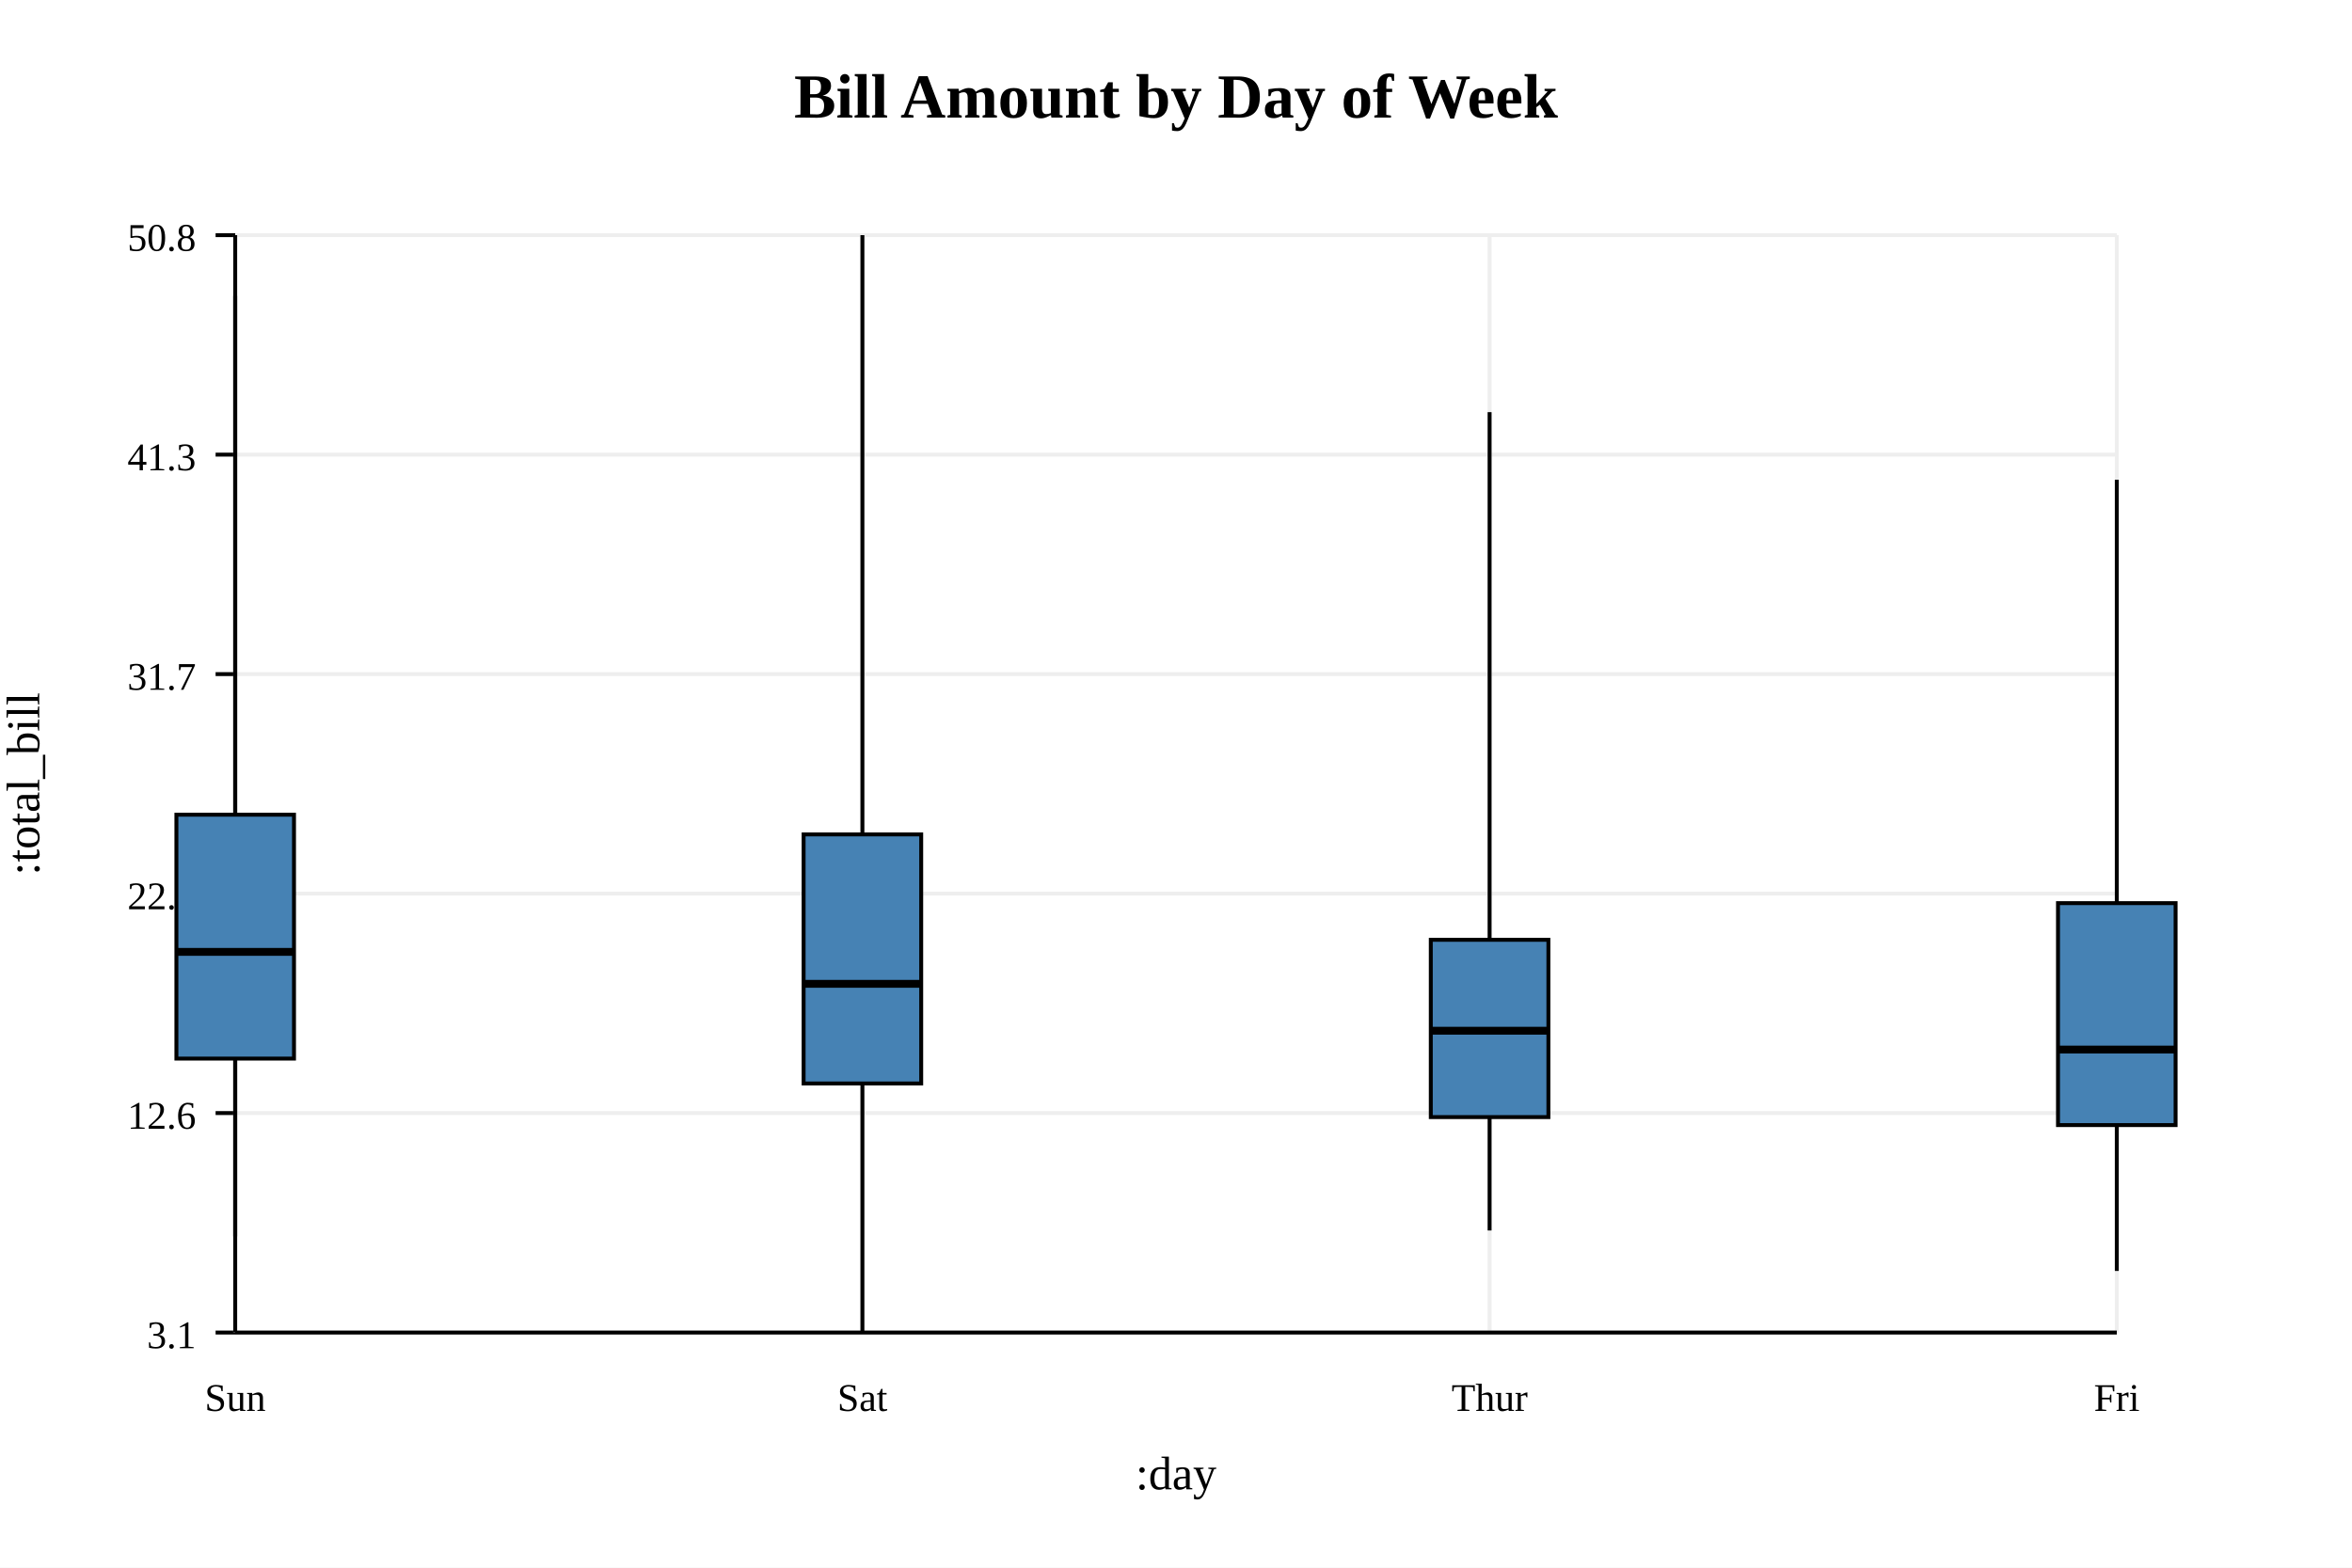
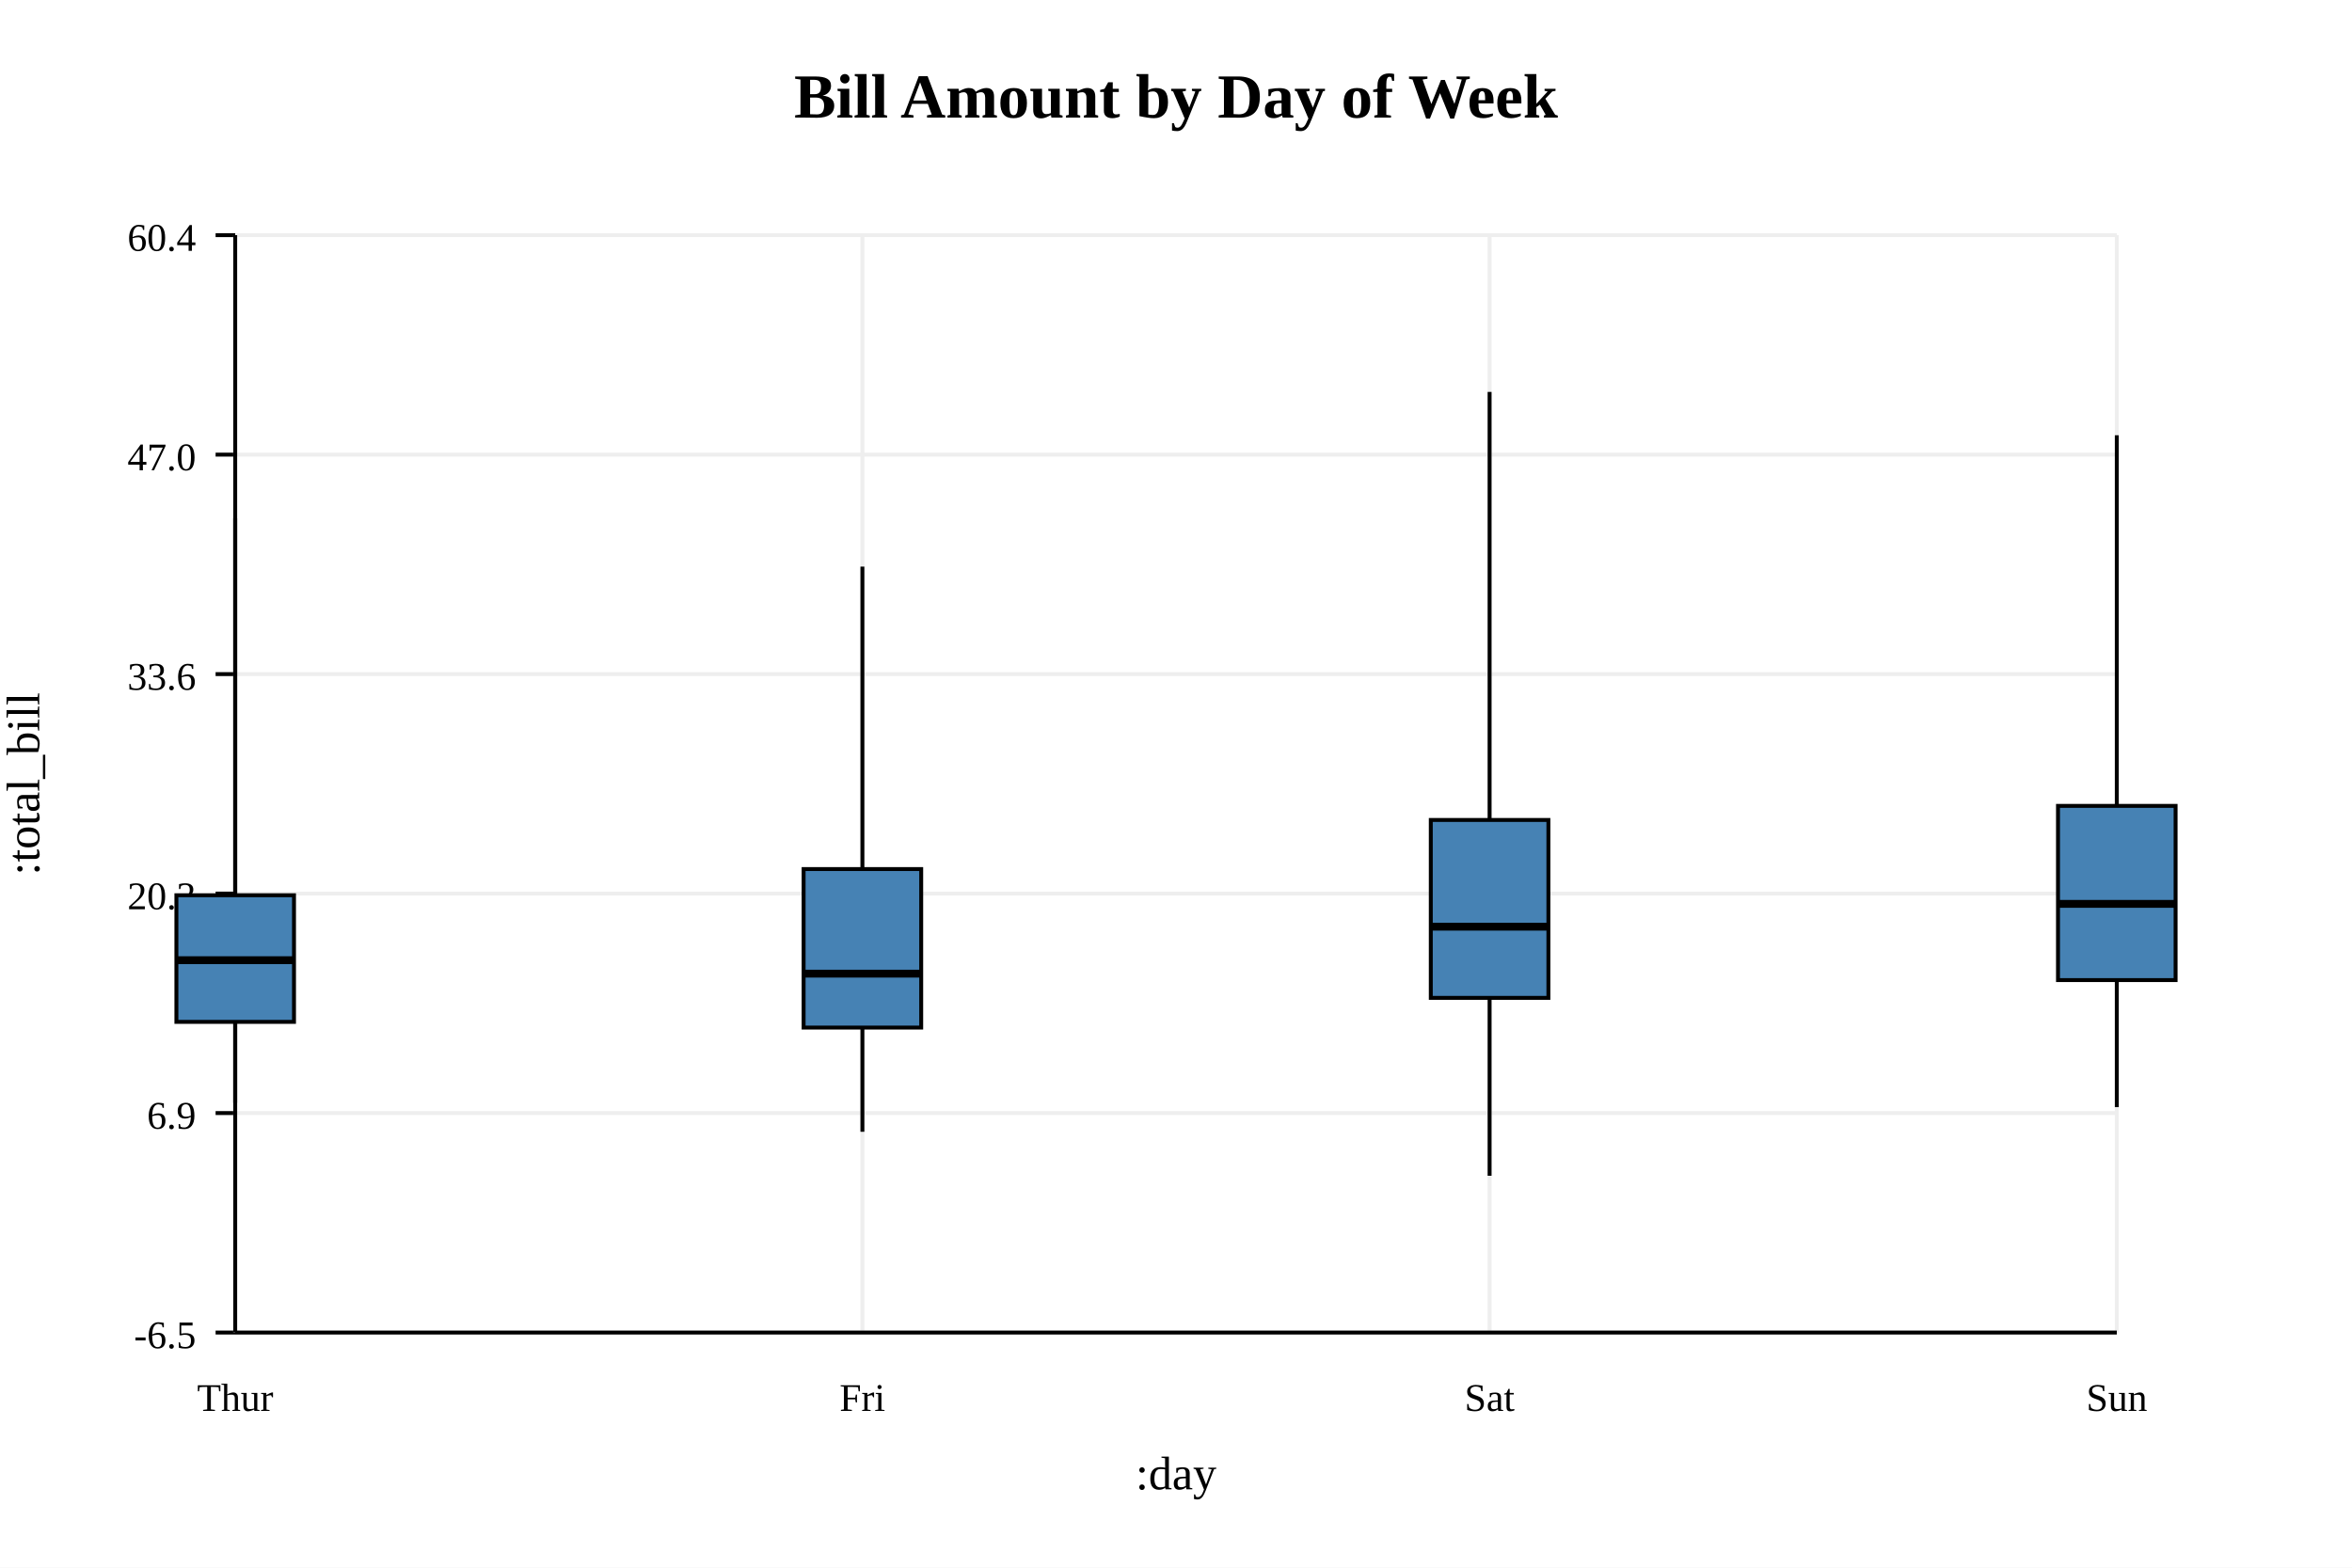
<svg xmlns="http://www.w3.org/2000/svg" width="600" height="400" version="1.1">
  <rect width="600" height="400" x="0" y="0" fill="#ffffff" />
  <line x1="60" x2="540" y1="340.0" y2="340.0" stroke-dasharray="none" stroke="#eeeeee" stroke-width="1" />
  <line x1="55" x2="60" y1="340.0" y2="340.0" stroke="#000000" stroke-width="1" />
-   <text fill="#000000" font-size="10px" text-anchor="end" y="344.0" x="50"> 3.1</text>
+   <text fill="#000000" font-size="10px" text-anchor="end" y="344.0" x="50"> -6.5</text>
  <line x1="60" x2="540" y1="284.0" y2="284.0" stroke-dasharray="none" stroke="#eeeeee" stroke-width="1" />
  <line x1="55" x2="60" y1="284.0" y2="284.0" stroke="#000000" stroke-width="1" />
-   <text fill="#000000" font-size="10px" text-anchor="end" y="288.0" x="50"> 12.6</text>
+   <text fill="#000000" font-size="10px" text-anchor="end" y="288.0" x="50"> 6.9</text>
  <line x1="60" x2="540" y1="228.0" y2="228.0" stroke-dasharray="none" stroke="#eeeeee" stroke-width="1" />
  <line x1="55" x2="60" y1="228.0" y2="228.0" stroke="#000000" stroke-width="1" />
-   <text fill="#000000" font-size="10px" text-anchor="end" y="232.0" x="50"> 22.2</text>
+   <text fill="#000000" font-size="10px" text-anchor="end" y="232.0" x="50"> 20.3</text>
  <line x1="60" x2="540" y1="172.0" y2="172.0" stroke-dasharray="none" stroke="#eeeeee" stroke-width="1" />
  <line x1="55" x2="60" y1="172.0" y2="172.0" stroke="#000000" stroke-width="1" />
-   <text fill="#000000" font-size="10px" text-anchor="end" y="176.0" x="50"> 31.7</text>
+   <text fill="#000000" font-size="10px" text-anchor="end" y="176.0" x="50"> 33.6</text>
  <line x1="60" x2="540" y1="116.0" y2="116.0" stroke-dasharray="none" stroke="#eeeeee" stroke-width="1" />
  <line x1="55" x2="60" y1="116.0" y2="116.0" stroke="#000000" stroke-width="1" />
-   <text fill="#000000" font-size="10px" text-anchor="end" y="120.0" x="50"> 41.3</text>
+   <text fill="#000000" font-size="10px" text-anchor="end" y="120.0" x="50"> 47.0</text>
  <line x1="60" x2="540" y1="60.0" y2="60.0" stroke-dasharray="none" stroke="#eeeeee" stroke-width="1" />
  <line x1="55" x2="60" y1="60.0" y2="60.0" stroke="#000000" stroke-width="1" />
-   <text fill="#000000" font-size="10px" text-anchor="end" y="64.0" x="50"> 50.8</text>
+   <text fill="#000000" font-size="10px" text-anchor="end" y="64.0" x="50"> 60.4</text>
  <line x1="60.0" x2="60.0" y1="60" y2="340" stroke-dasharray="none" stroke="#eeeeee" stroke-width="1" />
-   <text fill="#000000" font-size="10px" text-anchor="middle" y="360" x="60.0"> Sun</text>
+   <text fill="#000000" font-size="10px" text-anchor="middle" y="360" x="60.0"> Thur</text>
  <line x1="220.0" x2="220.0" y1="60" y2="340" stroke-dasharray="none" stroke="#eeeeee" stroke-width="1" />
-   <text fill="#000000" font-size="10px" text-anchor="middle" y="360" x="220.0"> Sat</text>
+   <text fill="#000000" font-size="10px" text-anchor="middle" y="360" x="220.0"> Fri</text>
  <line x1="380.0" x2="380.0" y1="60" y2="340" stroke-dasharray="none" stroke="#eeeeee" stroke-width="1" />
-   <text fill="#000000" font-size="10px" text-anchor="middle" y="360" x="380.0"> Thur</text>
+   <text fill="#000000" font-size="10px" text-anchor="middle" y="360" x="380.0"> Sat</text>
  <line x1="540.0" x2="540.0" y1="60" y2="340" stroke-dasharray="none" stroke="#eeeeee" stroke-width="1" />
-   <text fill="#000000" font-size="10px" text-anchor="middle" y="360" x="540.0"> Fri</text>
+   <text fill="#000000" font-size="10px" text-anchor="middle" y="360" x="540.0"> Sun</text>
  <line x1="60" x2="60" y1="60" y2="340" stroke="#000000" stroke-width="1" />
  <line x1="60" x2="540" y1="340" y2="340" stroke="#000000" stroke-width="1" />
  <text fill="#000000" font-size="12px" text-anchor="middle" y="380" x="300"> :day</text>
  <text transform="rotate(-90 10 200)" fill="#000000" font-size="12px" text-anchor="middle" y="200" x="10"> :total_bill</text>
-   <line x1="60.0" x2="60.0" y1="315.484" y2="75.484" stroke="black" />
-   <rect width="30" height="62.229" x="45.0" y="207.874" stroke="black" fill="steelblue" />
-   <line x1="45.0" x2="75.0" y1="242.874" y2="242.874" stroke="black" stroke-width="2" />
-   <line x1="220.0" x2="220.0" y1="340.0" y2="60.0" stroke="black" />
-   <rect width="30" height="63.548" x="205.0" y="212.903" stroke="black" fill="steelblue" />
-   <line x1="205.0" x2="235.0" y1="251.026" y2="251.026" stroke="black" stroke-width="2" />
-   <line x1="380.0" x2="380.0" y1="313.959" y2="105.161" stroke="black" />
-   <rect width="30" height="45.235" x="365.0" y="239.795" stroke="black" fill="steelblue" />
-   <line x1="365.0" x2="395.0" y1="262.991" y2="262.991" stroke="black" stroke-width="2" />
-   <line x1="540.0" x2="540.0" y1="324.282" y2="122.405" stroke="black" />
-   <rect width="30" height="56.628" x="525.0" y="230.44" stroke="black" fill="steelblue" />
-   <line x1="525.0" x2="555.0" y1="267.801" y2="267.801" stroke="black" stroke-width="2" />
+   <line x1="60.0" x2="60.0" y1="281.399" y2="132.258" stroke="black" />
+   <rect width="30" height="32.31" x="45.0" y="228.425" stroke="black" fill="steelblue" />
+   <line x1="45.0" x2="75.0" y1="244.994" y2="244.994" stroke="black" stroke-width="2" />
+   <line x1="220.0" x2="220.0" y1="288.773" y2="144.575" stroke="black" />
+   <rect width="30" height="40.448" x="205.0" y="221.743" stroke="black" fill="steelblue" />
+   <line x1="205.0" x2="235.0" y1="248.429" y2="248.429" stroke="black" stroke-width="2" />
+   <line x1="380.0" x2="380.0" y1="300.0" y2="100" stroke="black" />
+   <rect width="30" height="45.392" x="365.0" y="209.217" stroke="black" fill="steelblue" />
+   <line x1="365.0" x2="395.0" y1="236.447" y2="236.447" stroke="black" stroke-width="2" />
+   <line x1="540.0" x2="540.0" y1="282.488" y2="111.06" stroke="black" />
+   <rect width="30" height="44.449" x="525.0" y="205.624" stroke="black" fill="steelblue" />
+   <line x1="525.0" x2="555.0" y1="230.624" y2="230.624" stroke="black" stroke-width="2" />
  <text font-weight="bold" fill="#000000" font-size="16px" text-anchor="middle" y="30" x="300"> Bill Amount by Day of Week</text>
</svg>
